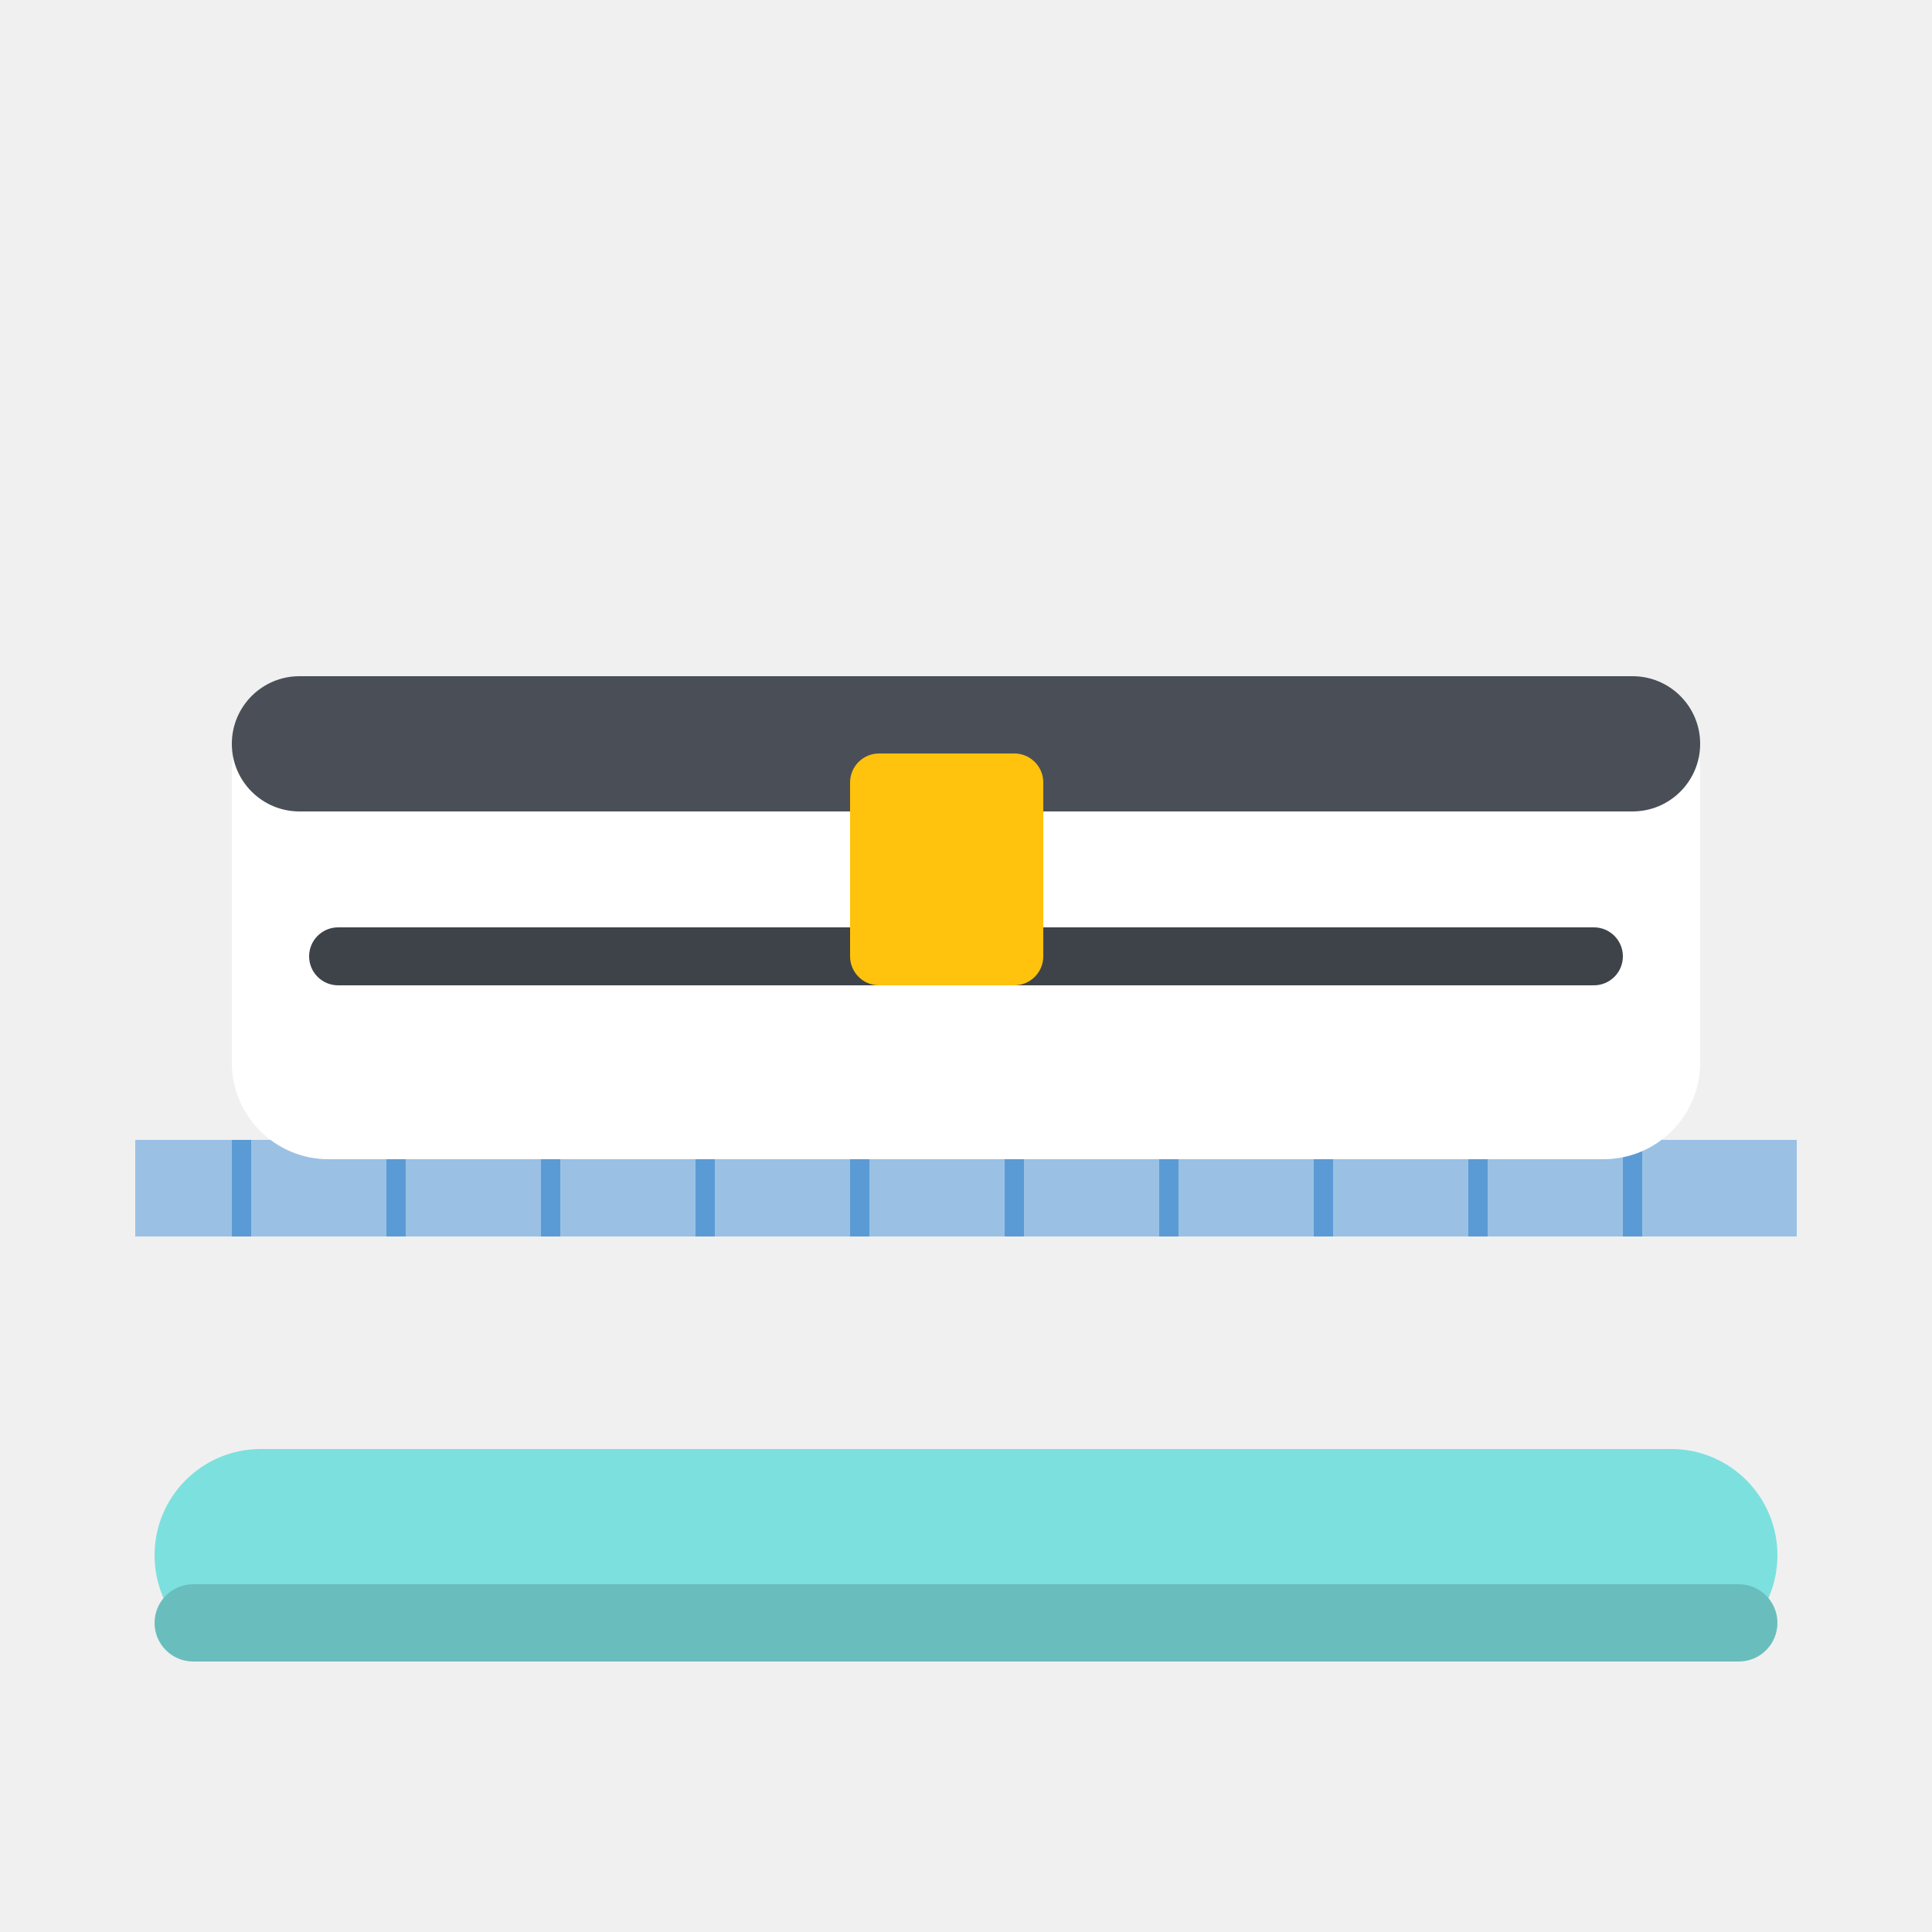
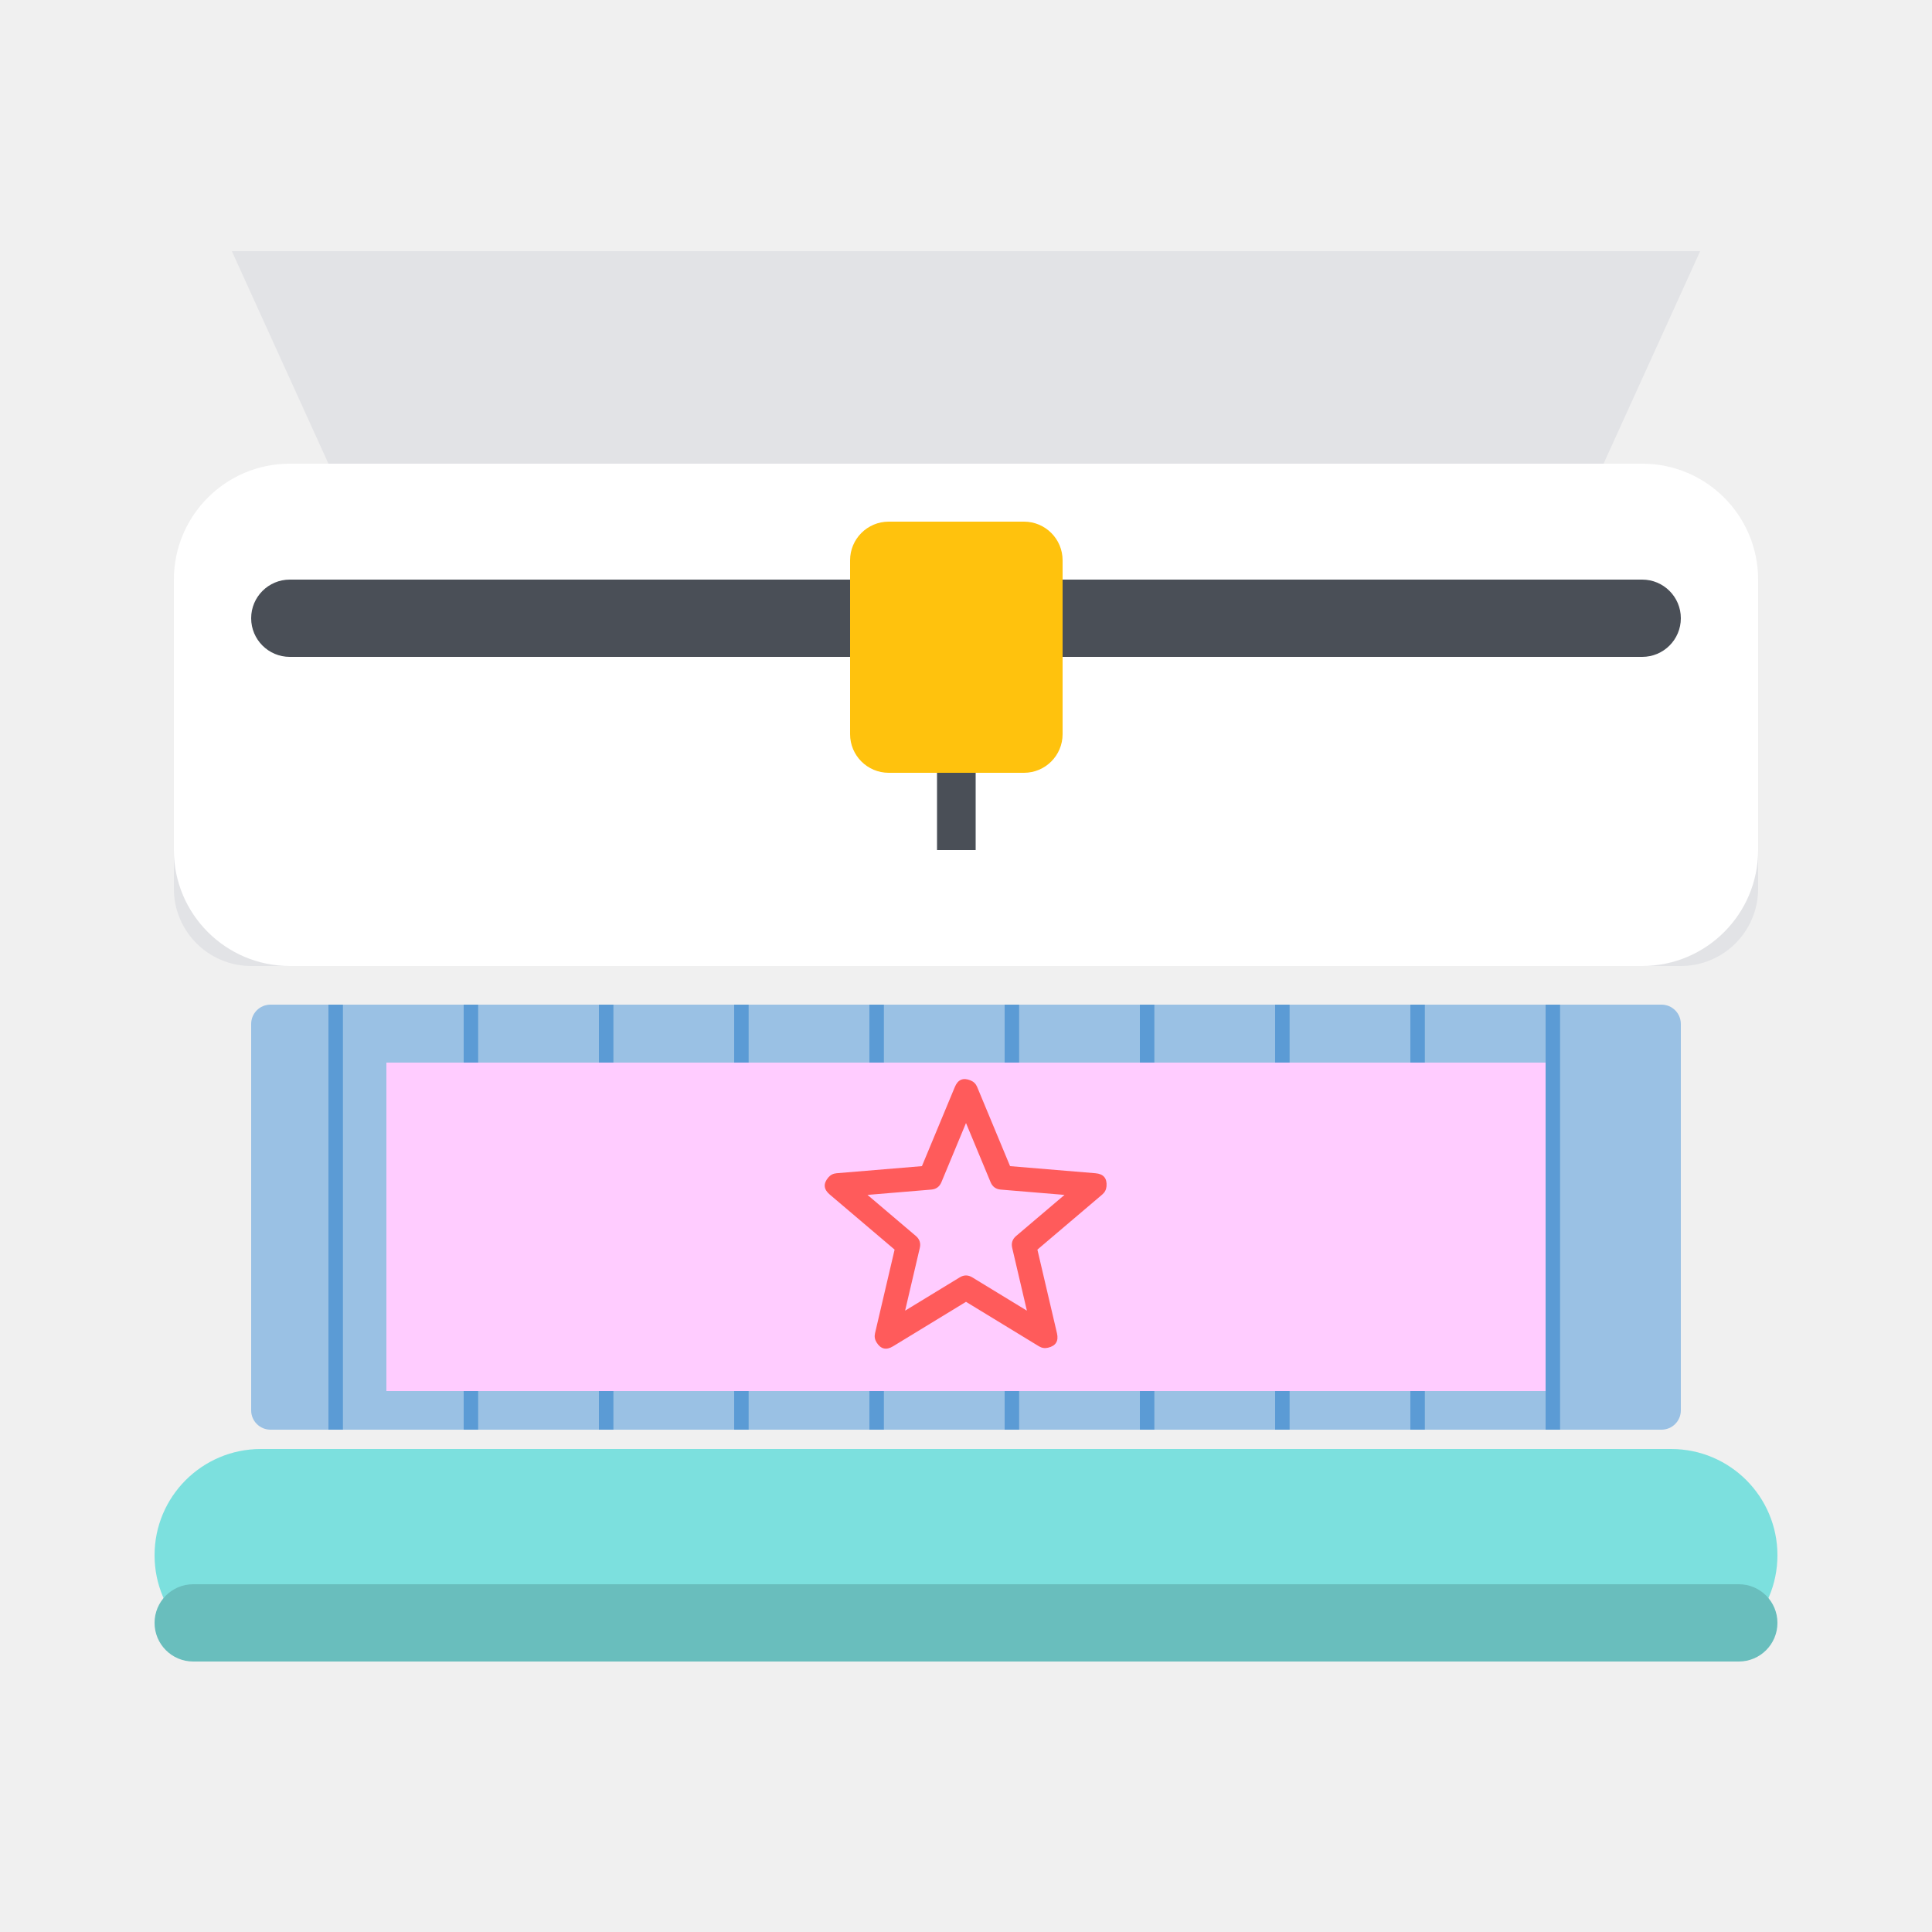
<svg xmlns="http://www.w3.org/2000/svg" viewBox="0 0 200 200" width="100mm" height="100mm">
  <g id="ebene-7CE0DE" fill="#7CE0DE">
    <path fill="#7CE0DE" d="M27,150 L173,150 A11 11 0 0 1 184,161 L184,161 A11 11 0 0 1 173,172 L27,172 A11 11 0 0 1 16,161 L16,161 A11 11 0 0 1 27,150 Z" />
-     <path fill="#7CE0DE" d="M153,104 L163,104 A3 3 0 0 1 166,107 L166,107 A3 3 0 0 1 163,110 L153,110 A3 3 0 0 1 150,107 L150,107 A3 3 0 0 1 153,104 Z" />
+     <path fill="#7CE0DE" d="M170,88 A4 4 0 1 1 162,88 A4 4 0 1 1 170,88 Z" />
  </g>
  <g id="ebene-69BEBD" fill="#69BEBD">
    <path fill="#69BEBD" d="M20,164 L180,164 A4 4 0 0 1 184,168 L184,168 A4 4 0 0 1 180,172 L20,172 A4 4 0 0 1 16,168 L16,168 A4 4 0 0 1 20,164 Z" />
  </g>
  <g id="ebene-9AC1E4" fill="#9AC1E4">
-     <path fill="#9AC1E4" d="M14,118 L186,118 L186,128 L14,128 L14,118 Z" />
+     <path fill="#9AC1E4" d="M28,104 L172,104 A2 2 0 0 1 174,106 L174,146 A2 2 0 0 1 172,148 L28,148 A2 2 0 0 1 26,146 L26,106 A2 2 0 0 1 28,104 Z" />
  </g>
  <g id="ebene-5B9BD5" fill="#5B9BD5">
-     <path fill="#5B9BD5" d="M24,118 L26,118 L26,128 L24,128 L24,118 Z" />
-     <path fill="#5B9BD5" d="M40,118 L42,118 L42,128 L40,128 L40,118 Z" />
-     <path fill="#5B9BD5" d="M56,118 L58,118 L58,128 L56,128 L56,118 Z" />
-     <path fill="#5B9BD5" d="M72,118 L74,118 L74,128 L72,128 L72,118 Z" />
-     <path fill="#5B9BD5" d="M88,118 L90,118 L90,128 L88,128 L88,118 Z" />
-     <path fill="#5B9BD5" d="M104,118 L106,118 L106,128 L104,128 L104,118 Z" />
-     <path fill="#5B9BD5" d="M120,118 L122,118 L122,128 L120,128 L120,118 Z" />
-     <path fill="#5B9BD5" d="M136,118 L138,118 L138,128 L136,128 L136,118 Z" />
-     <path fill="#5B9BD5" d="M152,118 L154,118 L154,128 L152,128 L152,118 Z" />
-     <path fill="#5B9BD5" d="M168,118 L170,118 L170,128 L168,128 L168,118 Z" />
+     <path fill="#5B9BD5" d="M34,104 L35.5,104 L35.5,148 L34,148 L34,104 Z" />
+     <path fill="#5B9BD5" d="M48,104 L49.5,104 L49.5,148 L48,148 L48,104 Z" />
+     <path fill="#5B9BD5" d="M62,104 L63.5,104 L63.5,148 L62,148 L62,104 Z" />
+     <path fill="#5B9BD5" d="M76,104 L77.5,104 L77.5,148 L76,148 L76,104 Z" />
+     <path fill="#5B9BD5" d="M90,104 L91.5,104 L91.5,148 L90,148 L90,104 Z" />
+     <path fill="#5B9BD5" d="M104,104 L105.5,104 L105.5,148 L104,148 L104,104 Z" />
+     <path fill="#5B9BD5" d="M118,104 L119.5,104 L119.5,148 L118,148 L118,104 Z" />
+     <path fill="#5B9BD5" d="M132,104 L133.5,104 L133.5,148 L132,148 L132,104 Z" />
+     <path fill="#5B9BD5" d="M146,104 L147.5,104 L147.5,148 L146,148 L146,104 Z" />
+     <path fill="#5B9BD5" d="M160,104 L161.5,104 L161.5,148 L160,148 L160,104 Z" />
+   </g>
+   <g id="ebene-FFCCFF" fill="#FFCCFF">
+     <path fill="#FFCCFF" d="M40,110 L160,110 L160,144 L40,144 L40,110 Z" />
+   </g>
+   <g id="ebene-FF5B5B" fill="#FF5B5B">
+     <path fill="#FF5B5B" d="M101.154,112.52 L104.562,120.718 L113.404,121.454 Q114.649,121.558 114.546,122.804 Q114.503,123.318 114.109,123.653 L107.391,129.359 L109.417,138.015 Q109.702,139.232 108.485,139.517 Q107.986,139.634 107.549,139.367 L100,134.764 L92.451,139.367 Q91.384,140.018 90.733,138.951 Q90.466,138.514 90.583,138.015 L92.609,129.359 L85.891,123.653 Q84.938,122.844 85.747,121.891 Q86.082,121.497 86.596,121.454 L95.438,120.718 L98.846,112.52 Q99.086,111.943 99.494,111.774 Q99.903,111.606 100.48,111.846 Q100.956,112.044 101.154,112.52 Z M100,116.256 L97.454,122.38 Q97.162,123.082 96.404,123.146 L89.803,123.696 L94.809,127.947 Q95.391,128.441 95.217,129.185 L93.697,135.679 L99.349,132.233 Q100,131.836 100.651,132.233 L106.303,135.679 L104.783,129.185 Q104.609,128.441 105.191,127.947 L110.197,123.696 L103.596,123.146 Q102.838,123.082 102.546,122.38 L100,116.256 Z" />
+   </g>
+   <g id="ebene-E2E3E6" fill="#E2E3E6">
+     <path fill="#E2E3E6" d="M34,48 L166,48 L176,26 L24,26 Z" />
+     <path fill="#E2E3E6" d="M26,80 L174,80 A8 8 0 0 1 182,88 L182,92 A8 8 0 0 1 174,100 L26,100 A8 8 0 0 1 18,92 L18,88 A8 8 0 0 1 26,80 Z" />
  </g>
  <g id="ebene-FFFFFF" fill="#FFFFFF">
-     <path fill="#FFFFFF" d="M34,70 L166,70 A10 10 0 0 1 176,80 L176,110 A10 10 0 0 1 166,120 L34,120 A10 10 0 0 1 24,110 L24,80 A10 10 0 0 1 34,70 Z" />
+     <path fill="#FFFFFF" d="M30,48 L170,48 A12 12 0 0 1 182,60 L182,88 A12 12 0 0 1 170,100 L30,100 A12 12 0 0 1 18,88 L18,60 A12 12 0 0 1 30,48 Z" />
  </g>
  <g id="ebene-4A4F57" fill="#4A4F57">
-     <path fill="#4A4F57" d="M31,70 L169,70 A7 7 0 0 1 176,77 L176,77 A7 7 0 0 1 169,84 L31,84 A7 7 0 0 1 24,77 L24,77 A7 7 0 0 1 31,70 Z" />
-   </g>
-   <g id="ebene-3E434A" fill="#3E434A">
-     <path fill="#3E434A" d="M35,96 L165,96 A3 3 0 0 1 168,99 L168,99 A3 3 0 0 1 165,102 L35,102 A3 3 0 0 1 32,99 L32,99 A3 3 0 0 1 35,96 Z" />
+     <path fill="#4A4F57" d="M30,60 L170,60 A4 4 0 0 1 174,64 L174,64 A4 4 0 0 1 170,68 L30,68 A4 4 0 0 1 26,64 L26,64 A4 4 0 0 1 30,60 Z" />
+     <path fill="#4A4F57" d="M97,80 L101,80 L101,88 L97,88 L97,80 Z" />
  </g>
  <g id="ebene-FFC20D" fill="#FFC20D">
-     <path fill="#FFC20D" d="M91,78 L105,78 A3 3 0 0 1 108,81 L108,99 A3 3 0 0 1 105,102 L91,102 A3 3 0 0 1 88,99 L88,81 A3 3 0 0 1 91,78 Z" />
+     <path fill="#FFC20D" d="M92,54 L106,54 A4 4 0 0 1 110,58 L110,76 A4 4 0 0 1 106,80 L92,80 A4 4 0 0 1 88,76 L88,58 A4 4 0 0 1 92,54 Z" />
  </g>
</svg>
